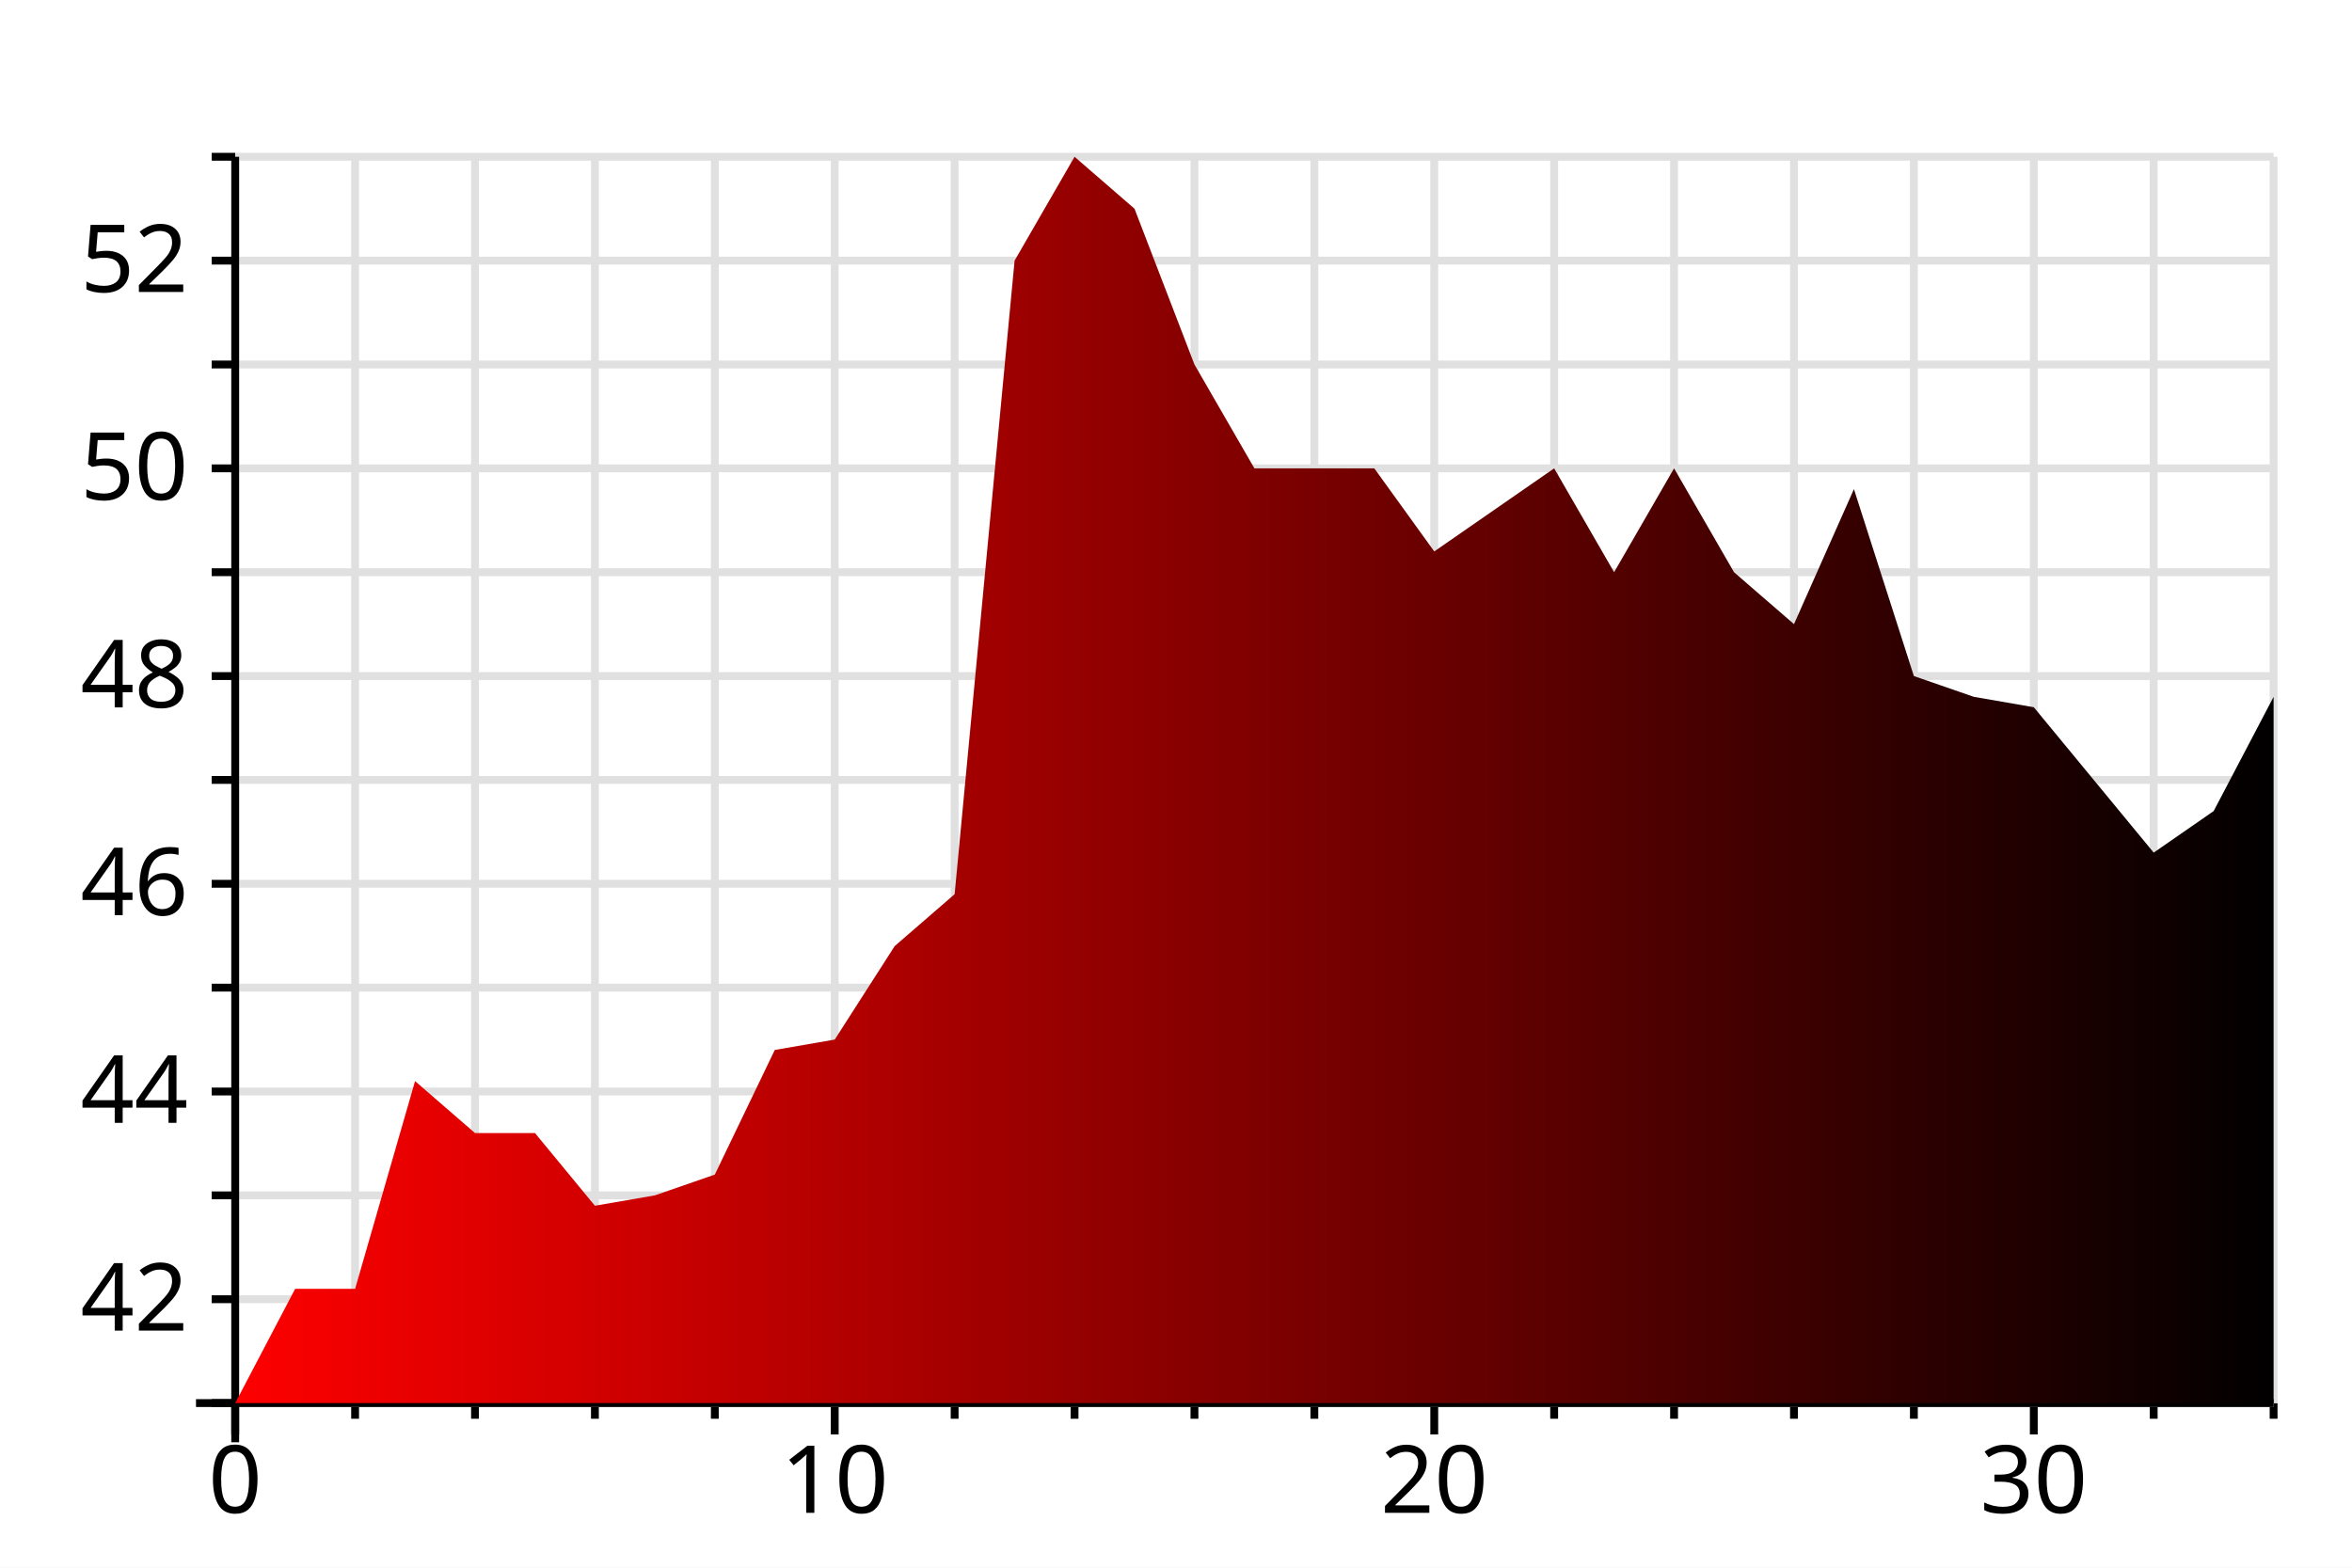
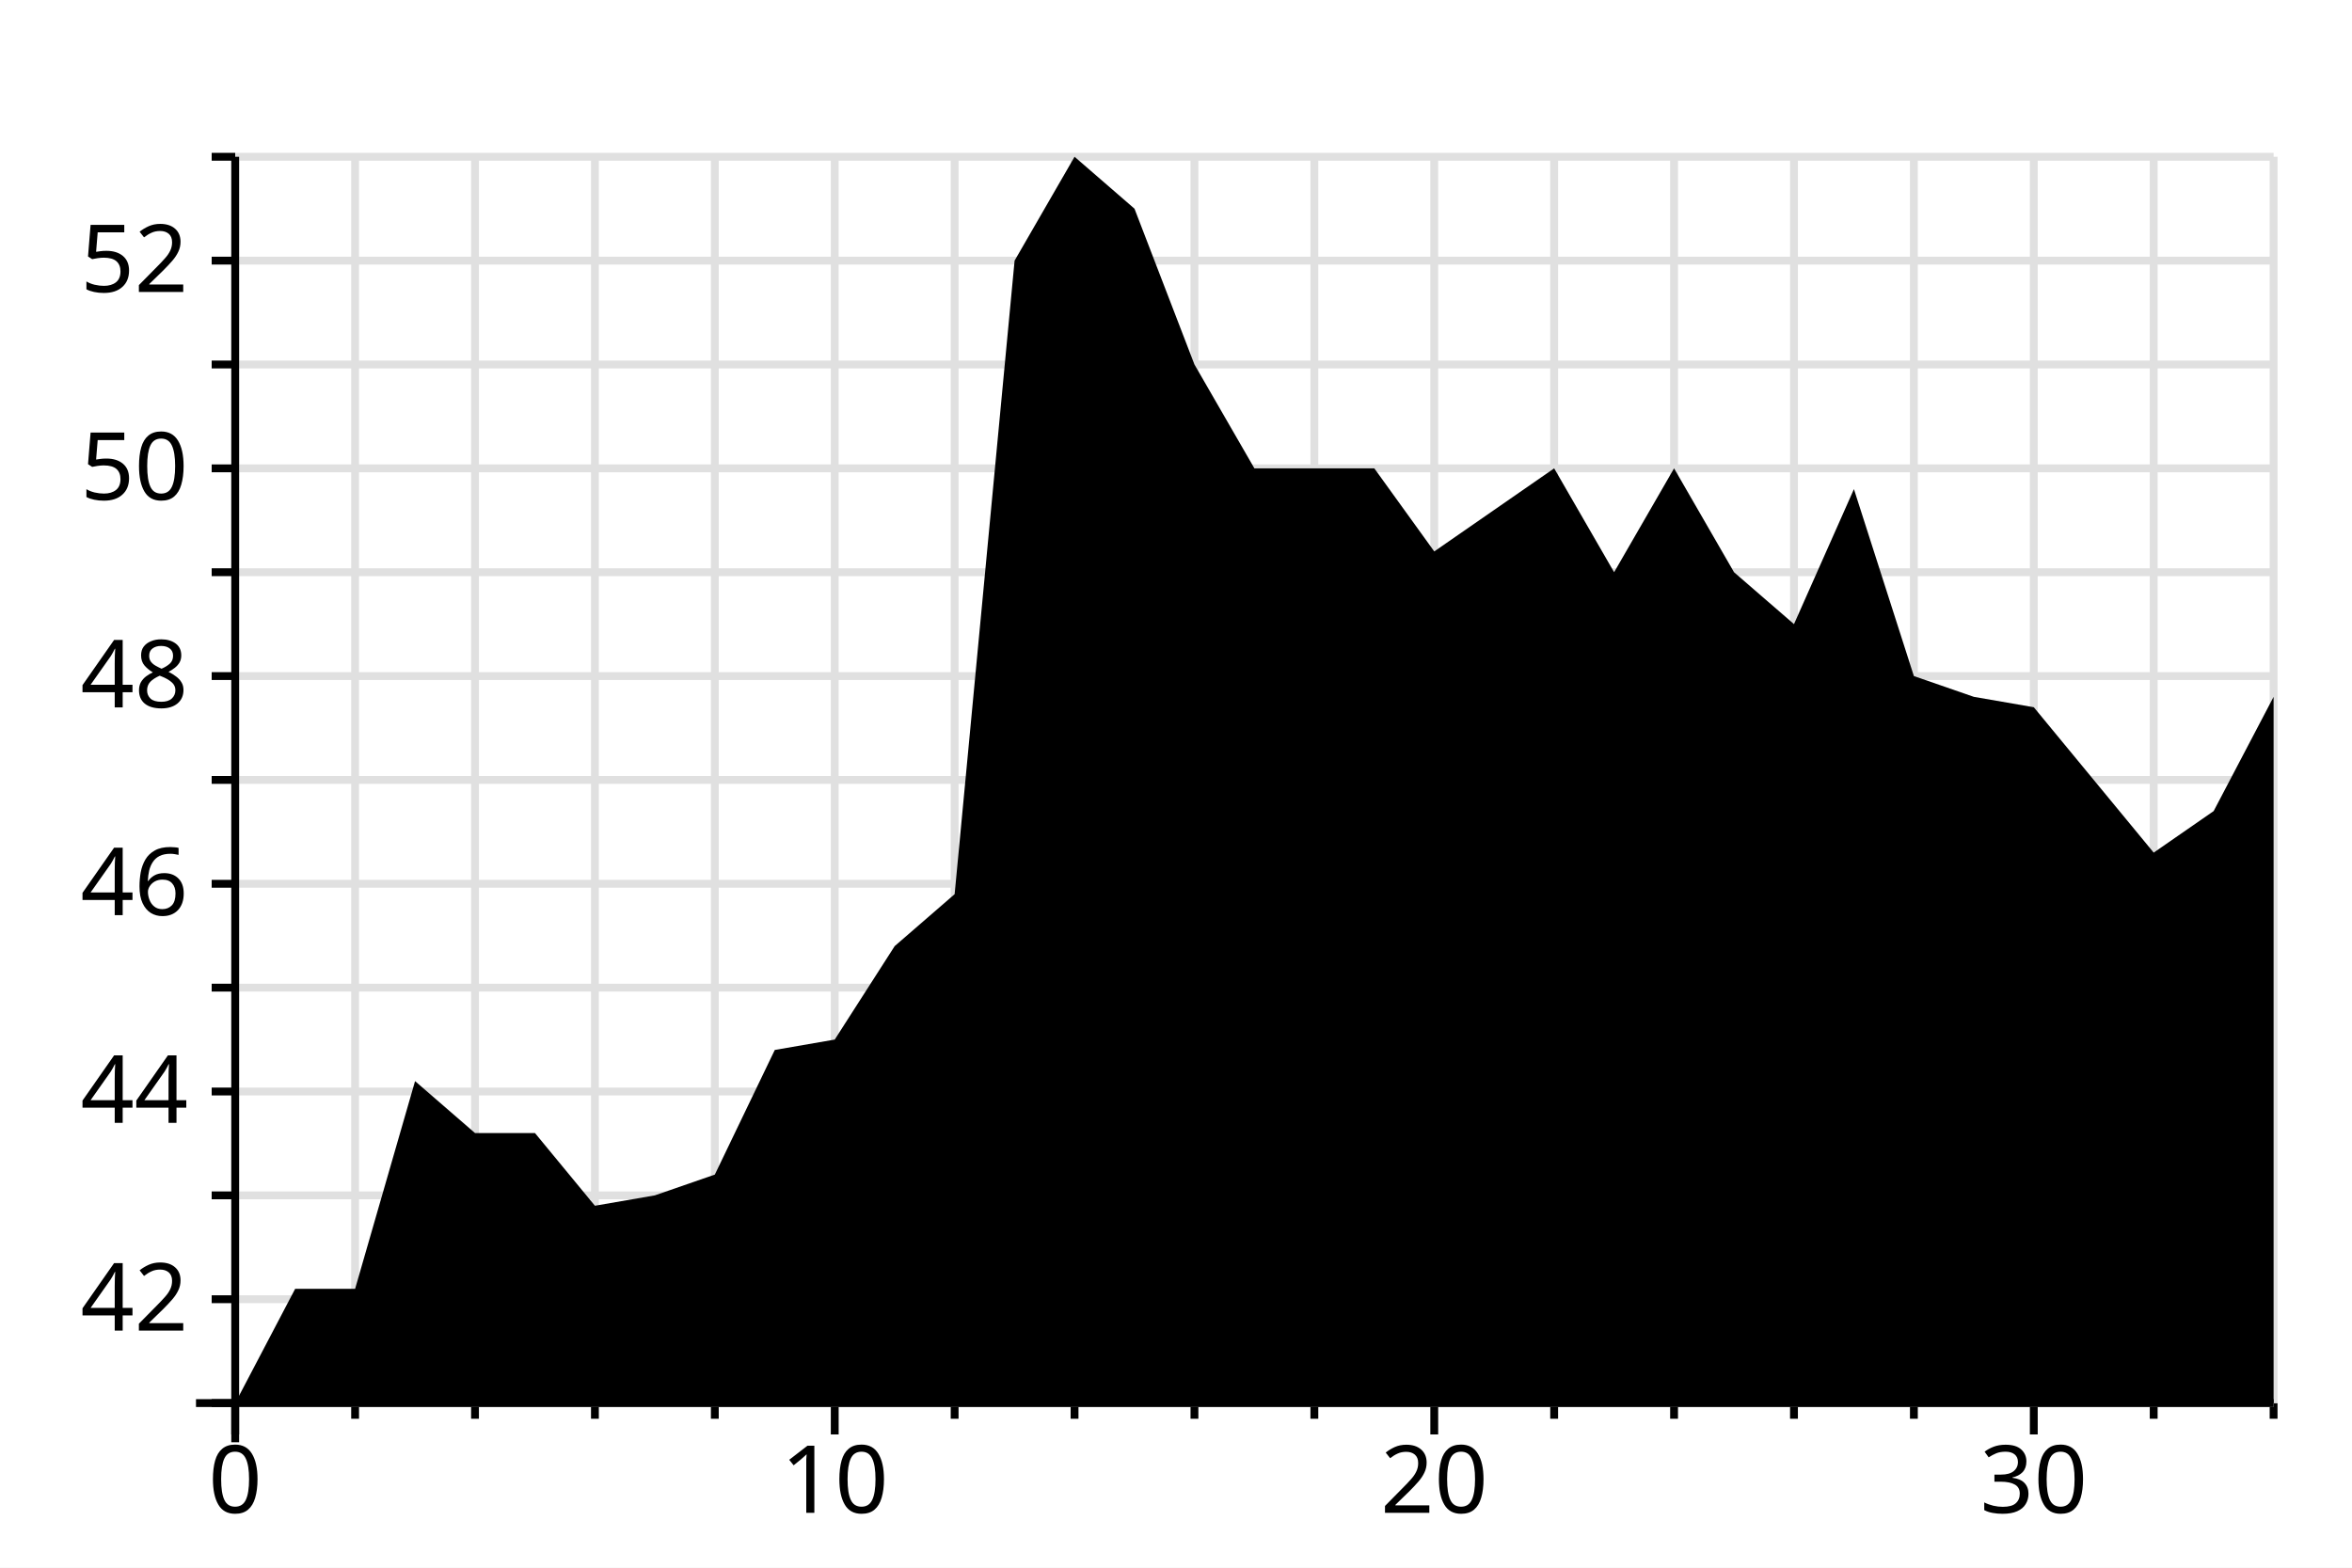
<svg xmlns="http://www.w3.org/2000/svg" width="300" height="200" version="1.1">
  <defs>
    <linearGradient id="gradient-0" x1="1" x2="0" y1="0" y2="0">
      <stop offset="0%" stop-color="black" />
      <stop offset="100%" stop-color="red" />
    </linearGradient>
  </defs>
  <rect width="300" height="200" x="0" y="0" fill="white" />
  <line x1="30.0" x2="30.0" y1="179" y2="183" stroke="black" />
  <line x1="30.0" x2="30.0" y1="20" y2="179" stroke="#e0e0e0" opacity="nil" />
  <text y="193" x="30.0" fill="black" font-size="12" text-anchor="middle" font-family="sans-serif"> 0</text>
  <line x1="45.294" x2="45.294" y1="179" y2="181" stroke="black" />
  <line x1="45.294" x2="45.294" y1="20" y2="179" stroke="#e0e0e0" opacity="nil" />
  <line x1="60.588" x2="60.588" y1="179" y2="181" stroke="black" />
  <line x1="60.588" x2="60.588" y1="20" y2="179" stroke="#e0e0e0" opacity="nil" />
  <line x1="75.882" x2="75.882" y1="179" y2="181" stroke="black" />
  <line x1="75.882" x2="75.882" y1="20" y2="179" stroke="#e0e0e0" opacity="nil" />
  <line x1="91.176" x2="91.176" y1="179" y2="181" stroke="black" />
  <line x1="91.176" x2="91.176" y1="20" y2="179" stroke="#e0e0e0" opacity="nil" />
  <line x1="106.471" x2="106.471" y1="179" y2="183" stroke="black" />
  <line x1="106.471" x2="106.471" y1="20" y2="179" stroke="#e0e0e0" opacity="nil" />
  <text y="193" x="106.471" fill="black" font-size="12" text-anchor="middle" font-family="sans-serif"> 10</text>
  <line x1="121.765" x2="121.765" y1="179" y2="181" stroke="black" />
  <line x1="121.765" x2="121.765" y1="20" y2="179" stroke="#e0e0e0" opacity="nil" />
  <line x1="137.059" x2="137.059" y1="179" y2="181" stroke="black" />
  <line x1="137.059" x2="137.059" y1="20" y2="179" stroke="#e0e0e0" opacity="nil" />
  <line x1="152.353" x2="152.353" y1="179" y2="181" stroke="black" />
  <line x1="152.353" x2="152.353" y1="20" y2="179" stroke="#e0e0e0" opacity="nil" />
  <line x1="167.647" x2="167.647" y1="179" y2="181" stroke="black" />
  <line x1="167.647" x2="167.647" y1="20" y2="179" stroke="#e0e0e0" opacity="nil" />
  <line x1="182.941" x2="182.941" y1="179" y2="183" stroke="black" />
  <line x1="182.941" x2="182.941" y1="20" y2="179" stroke="#e0e0e0" opacity="nil" />
  <text y="193" x="182.941" fill="black" font-size="12" text-anchor="middle" font-family="sans-serif"> 20</text>
  <line x1="198.235" x2="198.235" y1="179" y2="181" stroke="black" />
  <line x1="198.235" x2="198.235" y1="20" y2="179" stroke="#e0e0e0" opacity="nil" />
  <line x1="213.529" x2="213.529" y1="179" y2="181" stroke="black" />
  <line x1="213.529" x2="213.529" y1="20" y2="179" stroke="#e0e0e0" opacity="nil" />
  <line x1="228.824" x2="228.824" y1="179" y2="181" stroke="black" />
  <line x1="228.824" x2="228.824" y1="20" y2="179" stroke="#e0e0e0" opacity="nil" />
  <line x1="244.118" x2="244.118" y1="179" y2="181" stroke="black" />
  <line x1="244.118" x2="244.118" y1="20" y2="179" stroke="#e0e0e0" opacity="nil" />
  <line x1="259.412" x2="259.412" y1="179" y2="183" stroke="black" />
  <line x1="259.412" x2="259.412" y1="20" y2="179" stroke="#e0e0e0" opacity="nil" />
  <text y="193" x="259.412" fill="black" font-size="12" text-anchor="middle" font-family="sans-serif"> 30</text>
  <line x1="274.706" x2="274.706" y1="179" y2="181" stroke="black" />
  <line x1="274.706" x2="274.706" y1="20" y2="179" stroke="#e0e0e0" opacity="nil" />
  <line x1="290.0" x2="290.0" y1="179" y2="181" stroke="black" />
  <line x1="290.0" x2="290.0" y1="20" y2="179" stroke="#e0e0e0" opacity="nil" />
  <line x1="30" x2="27" y1="179.0" y2="179.0" stroke="black" />
  <line x1="30" x2="290" y1="179.0" y2="179.0" opacity="nil" stroke="#e0e0e0" />
  <line x1="30" x2="27" y1="165.75" y2="165.75" stroke="black" />
  <line x1="30" x2="290" y1="165.75" y2="165.75" opacity="nil" stroke="#e0e0e0" />
  <text y="169.75" x="24" fill="black" font-size="12" text-anchor="end" font-family="sans-serif"> 42</text>
  <line x1="30" x2="27" y1="152.5" y2="152.5" stroke="black" />
  <line x1="30" x2="290" y1="152.5" y2="152.5" opacity="nil" stroke="#e0e0e0" />
  <line x1="30" x2="27" y1="139.25" y2="139.25" stroke="black" />
  <line x1="30" x2="290" y1="139.25" y2="139.25" opacity="nil" stroke="#e0e0e0" />
  <text y="143.25" x="24" fill="black" font-size="12" text-anchor="end" font-family="sans-serif"> 44</text>
  <line x1="30" x2="27" y1="126.0" y2="126.0" stroke="black" />
  <line x1="30" x2="290" y1="126.0" y2="126.0" opacity="nil" stroke="#e0e0e0" />
  <line x1="30" x2="27" y1="112.75" y2="112.75" stroke="black" />
  <line x1="30" x2="290" y1="112.75" y2="112.75" opacity="nil" stroke="#e0e0e0" />
  <text y="116.75" x="24" fill="black" font-size="12" text-anchor="end" font-family="sans-serif"> 46</text>
  <line x1="30" x2="27" y1="99.5" y2="99.5" stroke="black" />
  <line x1="30" x2="290" y1="99.5" y2="99.5" opacity="nil" stroke="#e0e0e0" />
  <line x1="30" x2="27" y1="86.25" y2="86.25" stroke="black" />
  <line x1="30" x2="290" y1="86.25" y2="86.25" opacity="nil" stroke="#e0e0e0" />
  <text y="90.25" x="24" fill="black" font-size="12" text-anchor="end" font-family="sans-serif"> 48</text>
  <line x1="30" x2="27" y1="73.0" y2="73.0" stroke="black" />
  <line x1="30" x2="290" y1="73.0" y2="73.0" opacity="nil" stroke="#e0e0e0" />
  <line x1="30" x2="27" y1="59.75" y2="59.75" stroke="black" />
  <line x1="30" x2="290" y1="59.75" y2="59.75" opacity="nil" stroke="#e0e0e0" />
  <text y="63.75" x="24" fill="black" font-size="12" text-anchor="end" font-family="sans-serif"> 50</text>
  <line x1="30" x2="27" y1="46.5" y2="46.5" stroke="black" />
  <line x1="30" x2="290" y1="46.5" y2="46.5" opacity="nil" stroke="#e0e0e0" />
  <line x1="30" x2="27" y1="33.25" y2="33.25" stroke="black" />
  <line x1="30" x2="290" y1="33.25" y2="33.25" opacity="nil" stroke="#e0e0e0" />
  <text y="37.25" x="24" fill="black" font-size="12" text-anchor="end" font-family="sans-serif"> 52</text>
  <line x1="30" x2="27" y1="20.0" y2="20.0" stroke="black" />
  <line x1="30" x2="290" y1="20.0" y2="20.0" opacity="nil" stroke="#e0e0e0" />
  <line x1="30" x2="30" y1="20" y2="184" stroke="black" />
  <line x1="25" x2="290" y1="179" y2="179" stroke="black" />
-   <polygon points="30 179, 30 179.0, 37.647 164.425, 45.294 164.425, 52.941 137.925, 60.588 144.55, 68.235 144.55, 75.882 153.825, 83.529 152.5, 91.176 149.85, 98.824 133.95, 106.471 132.625, 114.118 120.7, 121.765 114.075, 129.412 33.25, 137.059 20.0, 144.706 26.625, 152.353 46.5, 160.0 59.75, 167.647 59.75, 175.294 59.75, 182.941 70.35, 190.588 65.05, 198.235 59.75, 205.882 73.0, 213.529 59.75, 221.176 73.0, 228.824 79.625, 236.471 62.4, 244.118 86.25, 251.765 88.9, 259.412 90.225, 267.059 99.5, 274.706 108.775, 282.353 103.475, 290 88.9, 290 179" stroke="nil" x1="0" x2="0" y1="0" y2="1" fill="url(#gradient-0)" />
+   <clipPath id="clip-0">
+     <rect x="30" y="20" width="260" height="159" />
+   </clipPath>
+   <polygon points="30 179, 30 179.0, 37.647 164.425, 45.294 164.425, 52.941 137.925, 60.588 144.55, 68.235 144.55, 75.882 153.825, 83.529 152.5, 91.176 149.85, 98.824 133.95, 106.471 132.625, 114.118 120.7, 121.765 114.075, 129.412 33.25, 137.059 20.0, 144.706 26.625, 152.353 46.5, 160.0 59.75, 167.647 59.75, 175.294 59.75, 182.941 70.35, 190.588 65.05, 198.235 59.75, 205.882 73.0, 213.529 59.75, 221.176 73.0, 228.824 79.625, 236.471 62.4, 244.118 86.25, 251.765 88.9, 259.412 90.225, 267.059 99.5, 274.706 108.775, 282.353 103.475, 290 88.9, 290 179" />
</svg>
